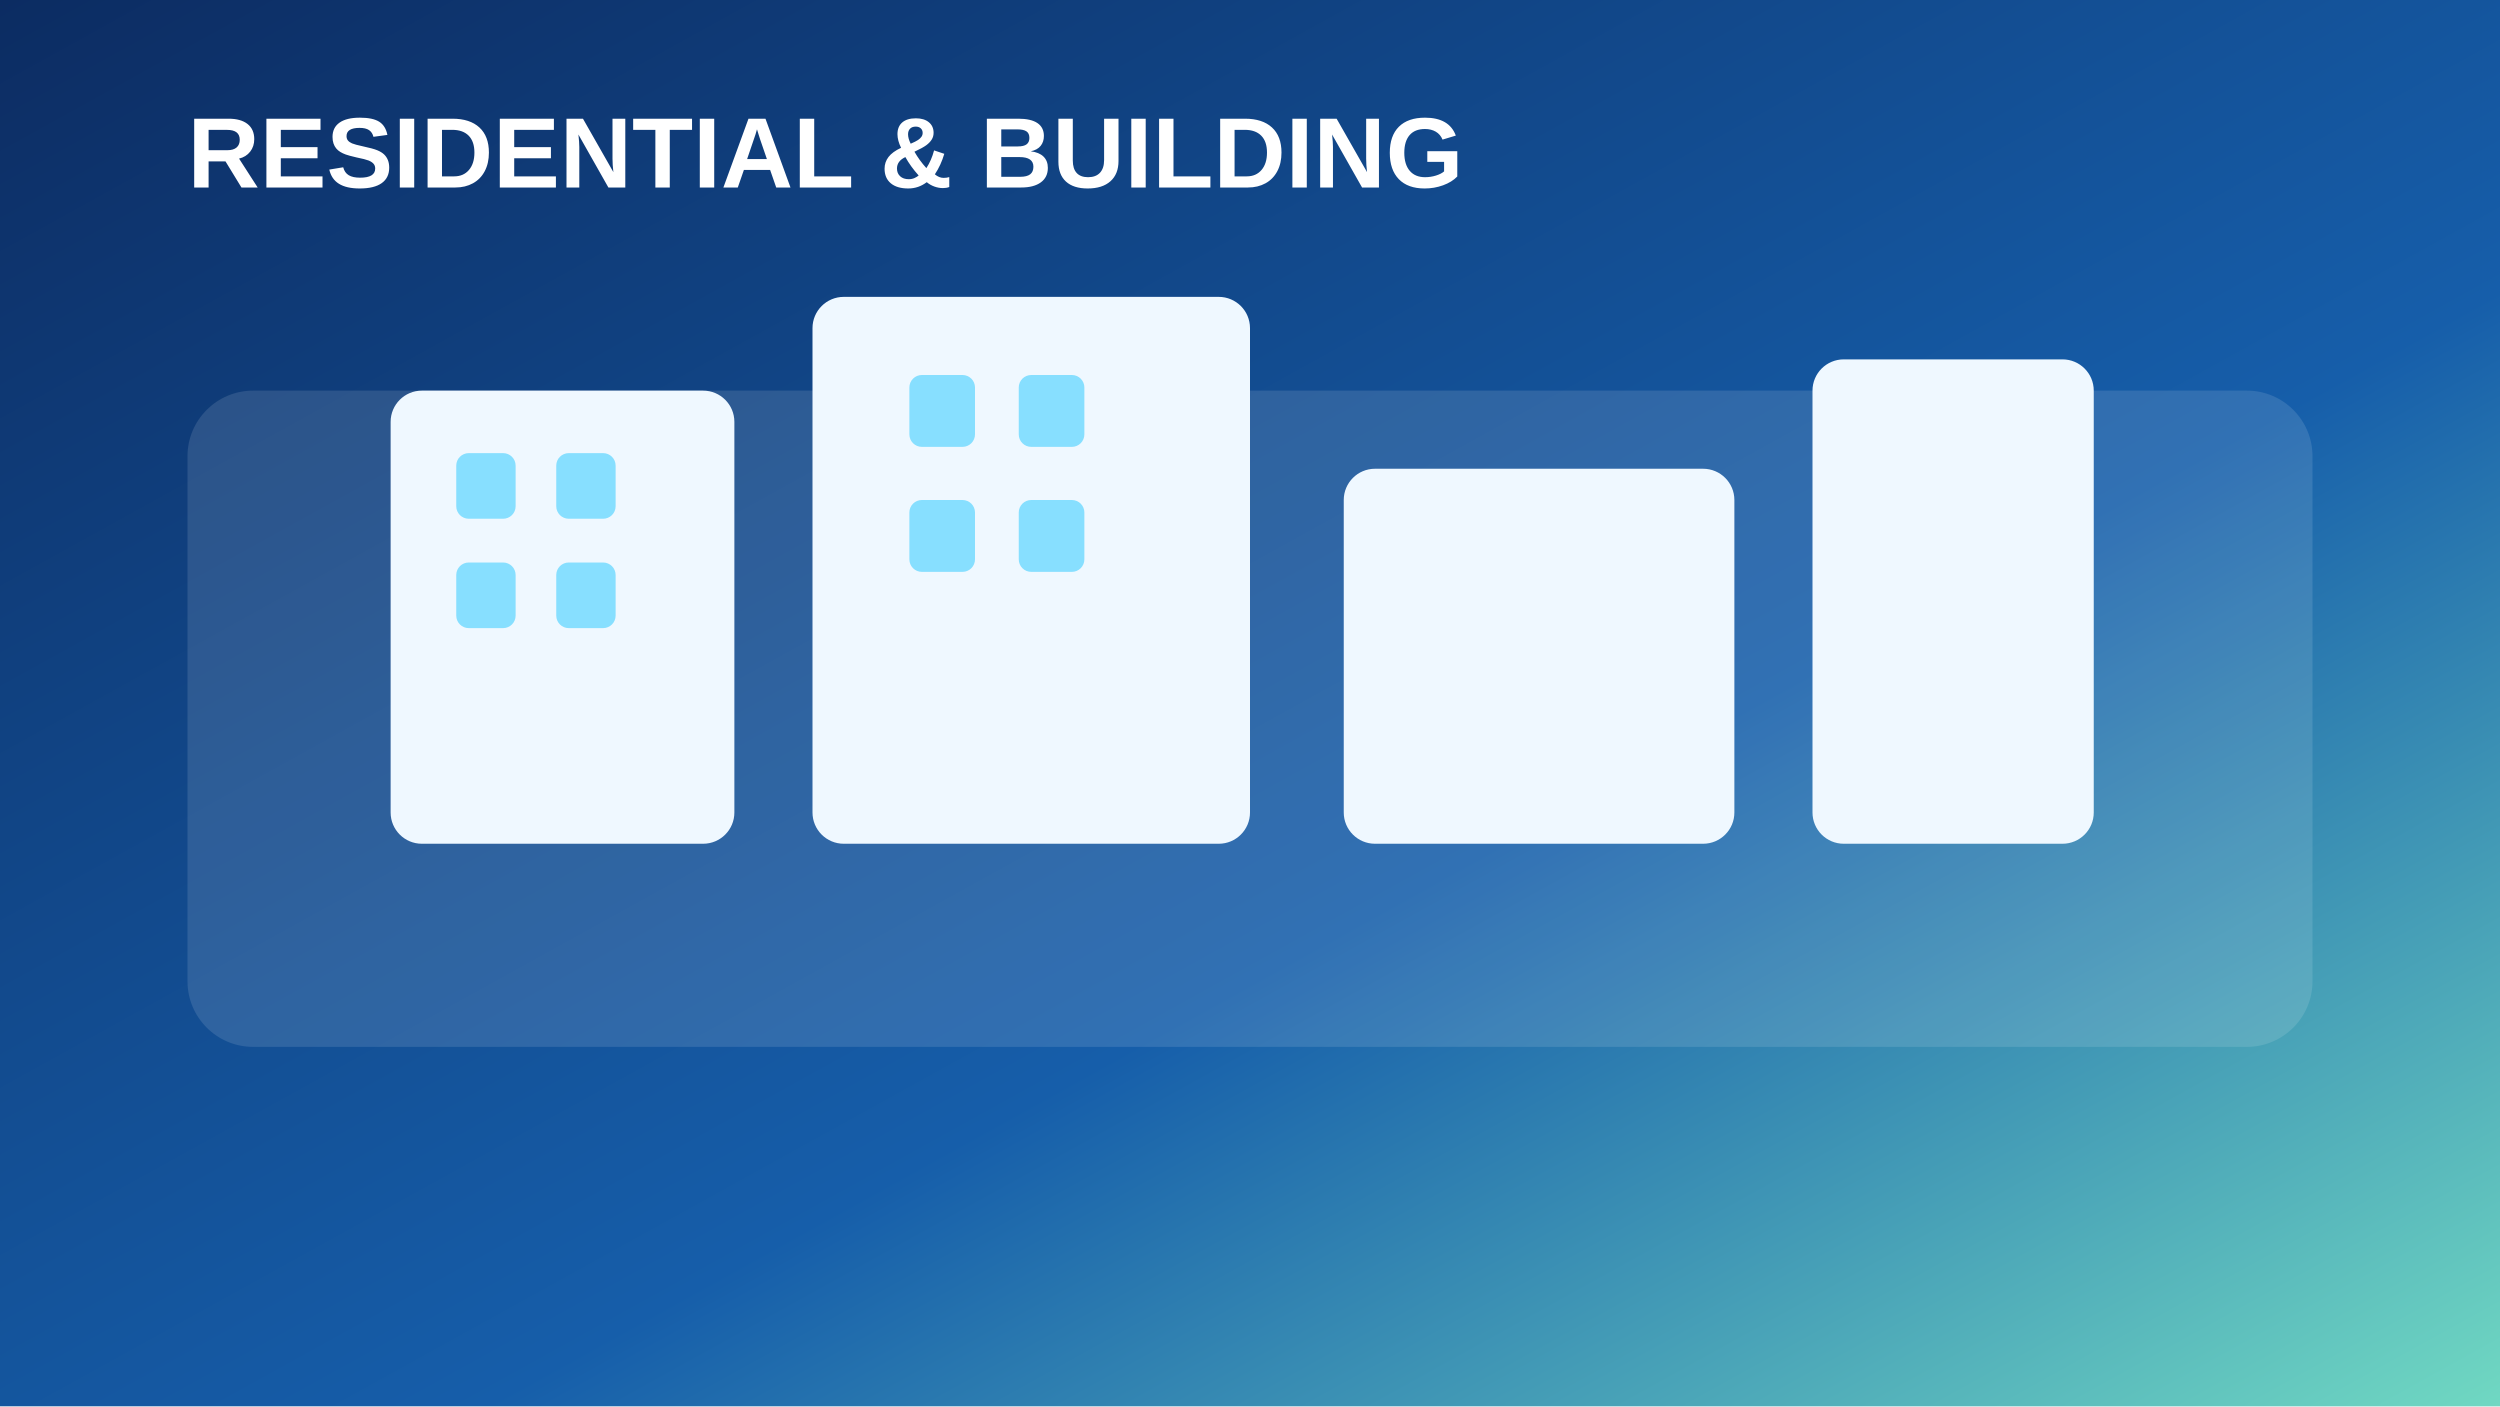
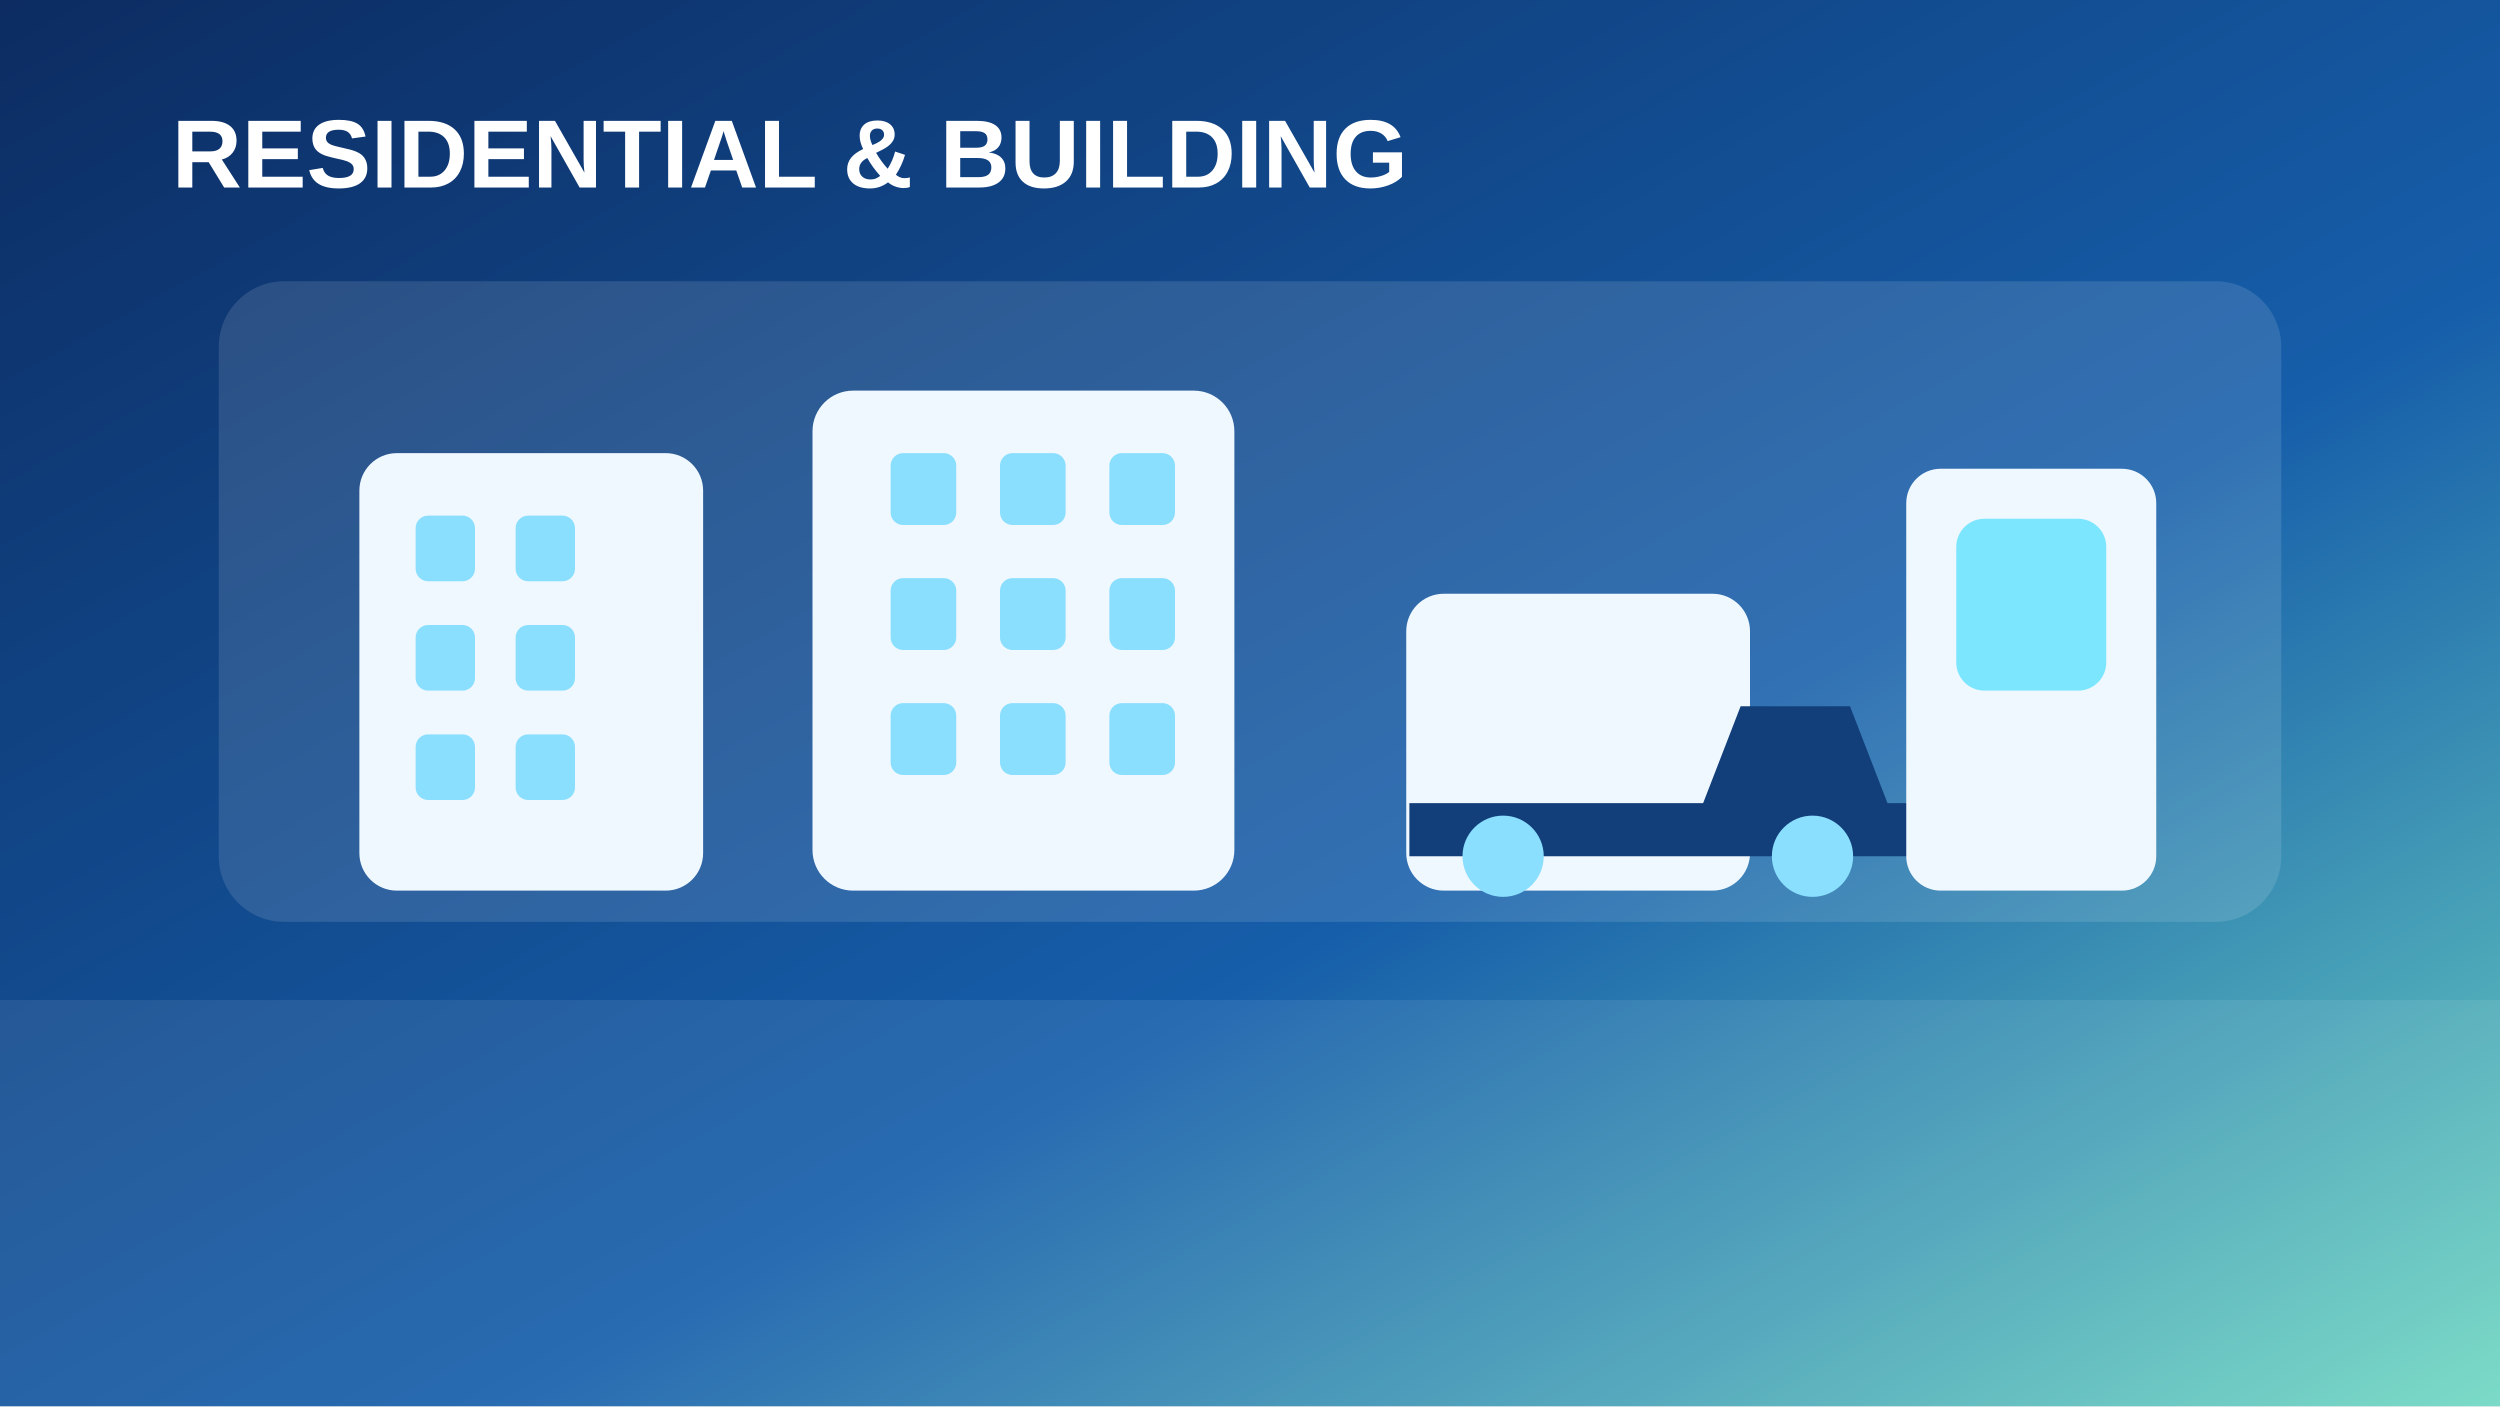
- <svg xmlns="http://www.w3.org/2000/svg" viewBox="0 0 1600 900">
+ <svg xmlns="http://www.w3.org/2000/svg" viewBox="0 0 1600 900" role="img" aria-labelledby="title desc">
  <defs>
    <linearGradient id="g" x1="0" y1="0" x2="1" y2="1">
      <stop offset="0%" stop-color="#0c2c62" />
      <stop offset="60%" stop-color="#165eaa" />
      <stop offset="100%" stop-color="#70d8c2" />
    </linearGradient>
  </defs>
  <rect width="1600" height="900" fill="url(#g)" />
-   <rect x="120" y="250" width="1360" height="420" rx="42" fill="#ffffff" opacity="0.12" />
-   <rect x="250" y="250" width="220" height="290" rx="20" fill="#eff8ff" />
-   <rect x="520" y="190" width="280" height="350" rx="20" fill="#eff8ff" />
-   <rect x="860" y="300" width="250" height="240" rx="20" fill="#eff8ff" />
-   <rect x="1160" y="230" width="180" height="310" rx="20" fill="#eff8ff" />
-   <g fill="#87dfff">
-     <rect x="292" y="290" width="38" height="42" rx="8" />
-     <rect x="356" y="290" width="38" height="42" rx="8" />
-     <rect x="292" y="360" width="38" height="42" rx="8" />
-     <rect x="356" y="360" width="38" height="42" rx="8" />
-     <rect x="582" y="240" width="42" height="46" rx="8" />
-     <rect x="652" y="240" width="42" height="46" rx="8" />
-     <rect x="582" y="320" width="42" height="46" rx="8" />
-     <rect x="652" y="320" width="42" height="46" rx="8" />
+   <rect x="0" y="640" width="1600" height="260" fill="#ffffff" opacity="0.08" />
+   <g transform="translate(140 180)">
+     <rect x="0" y="0" width="1320" height="410" rx="42" fill="#ffffff" opacity="0.12" />
+     <rect x="90" y="110" width="220" height="280" rx="24" fill="#eff8ff" />
+     <g fill="#8adfff">
+       <rect x="126" y="150" width="38" height="42" rx="8" />
+       <rect x="190" y="150" width="38" height="42" rx="8" />
+       <rect x="126" y="220" width="38" height="42" rx="8" />
+       <rect x="190" y="220" width="38" height="42" rx="8" />
+       <rect x="126" y="290" width="38" height="42" rx="8" />
+       <rect x="190" y="290" width="38" height="42" rx="8" />
+     </g>
+     <rect x="380" y="70" width="270" height="320" rx="26" fill="#eff8ff" />
+     <g fill="#8adfff">
+       <rect x="430" y="110" width="42" height="46" rx="8" />
+       <rect x="500" y="110" width="42" height="46" rx="8" />
+       <rect x="570" y="110" width="42" height="46" rx="8" />
+       <rect x="430" y="190" width="42" height="46" rx="8" />
+       <rect x="500" y="190" width="42" height="46" rx="8" />
+       <rect x="570" y="190" width="42" height="46" rx="8" />
+       <rect x="430" y="270" width="42" height="46" rx="8" />
+       <rect x="500" y="270" width="42" height="46" rx="8" />
+       <rect x="570" y="270" width="42" height="46" rx="8" />
+     </g>
+     <rect x="760" y="200" width="220" height="190" rx="24" fill="#eff8ff" />
+     <path d="M790 334h160l24-62h70l24 62h28v34H762v-34h28z" fill="#123f7a" />
+     <circle cx="822" cy="368" r="26" fill="#8adfff" />
+     <circle cx="1020" cy="368" r="26" fill="#8adfff" />
+     <rect x="1080" y="120" width="160" height="270" rx="22" fill="#eff8ff" />
+     <rect x="1112" y="152" width="96" height="110" rx="18" fill="#7de6ff" />
  </g>
-   <text x="120" y="120" fill="#ffffff" font-size="64" font-family="Arial" font-weight="700">RESIDENTIAL &amp; BUILDING</text>
+   <text x="110" y="120" fill="#ffffff" font-size="62" font-family="Arial" font-weight="700">RESIDENTIAL &amp; BUILDING</text>
</svg>
